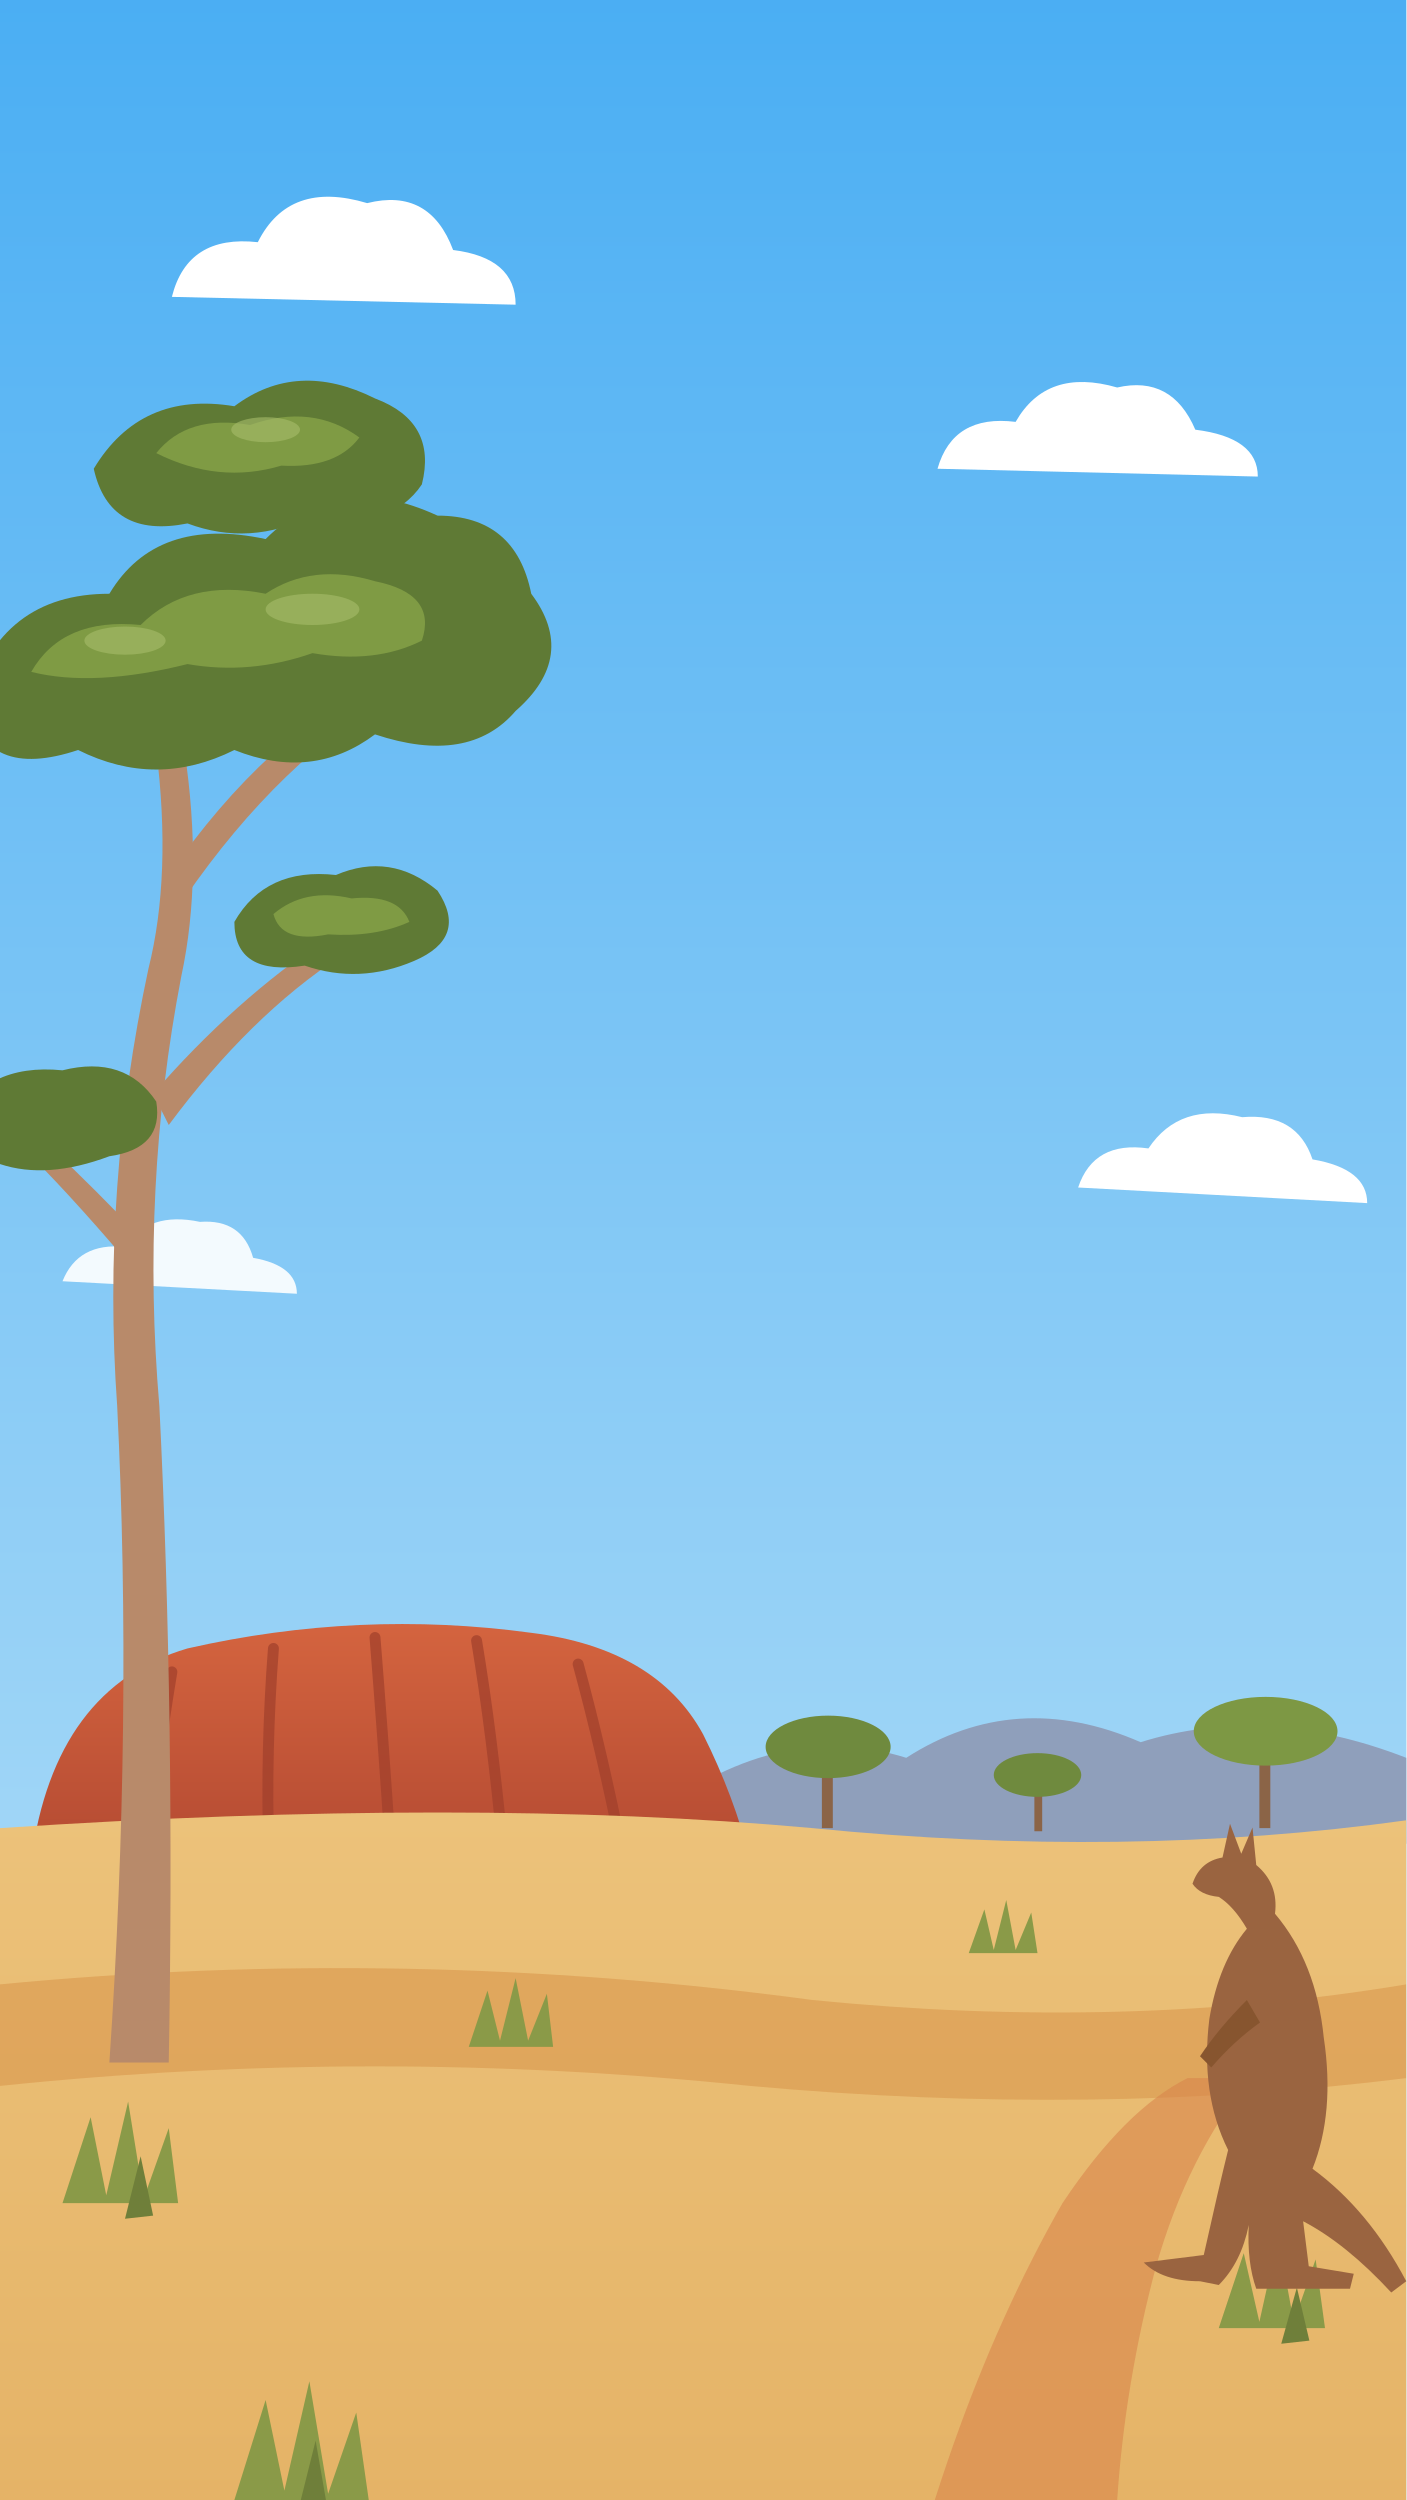
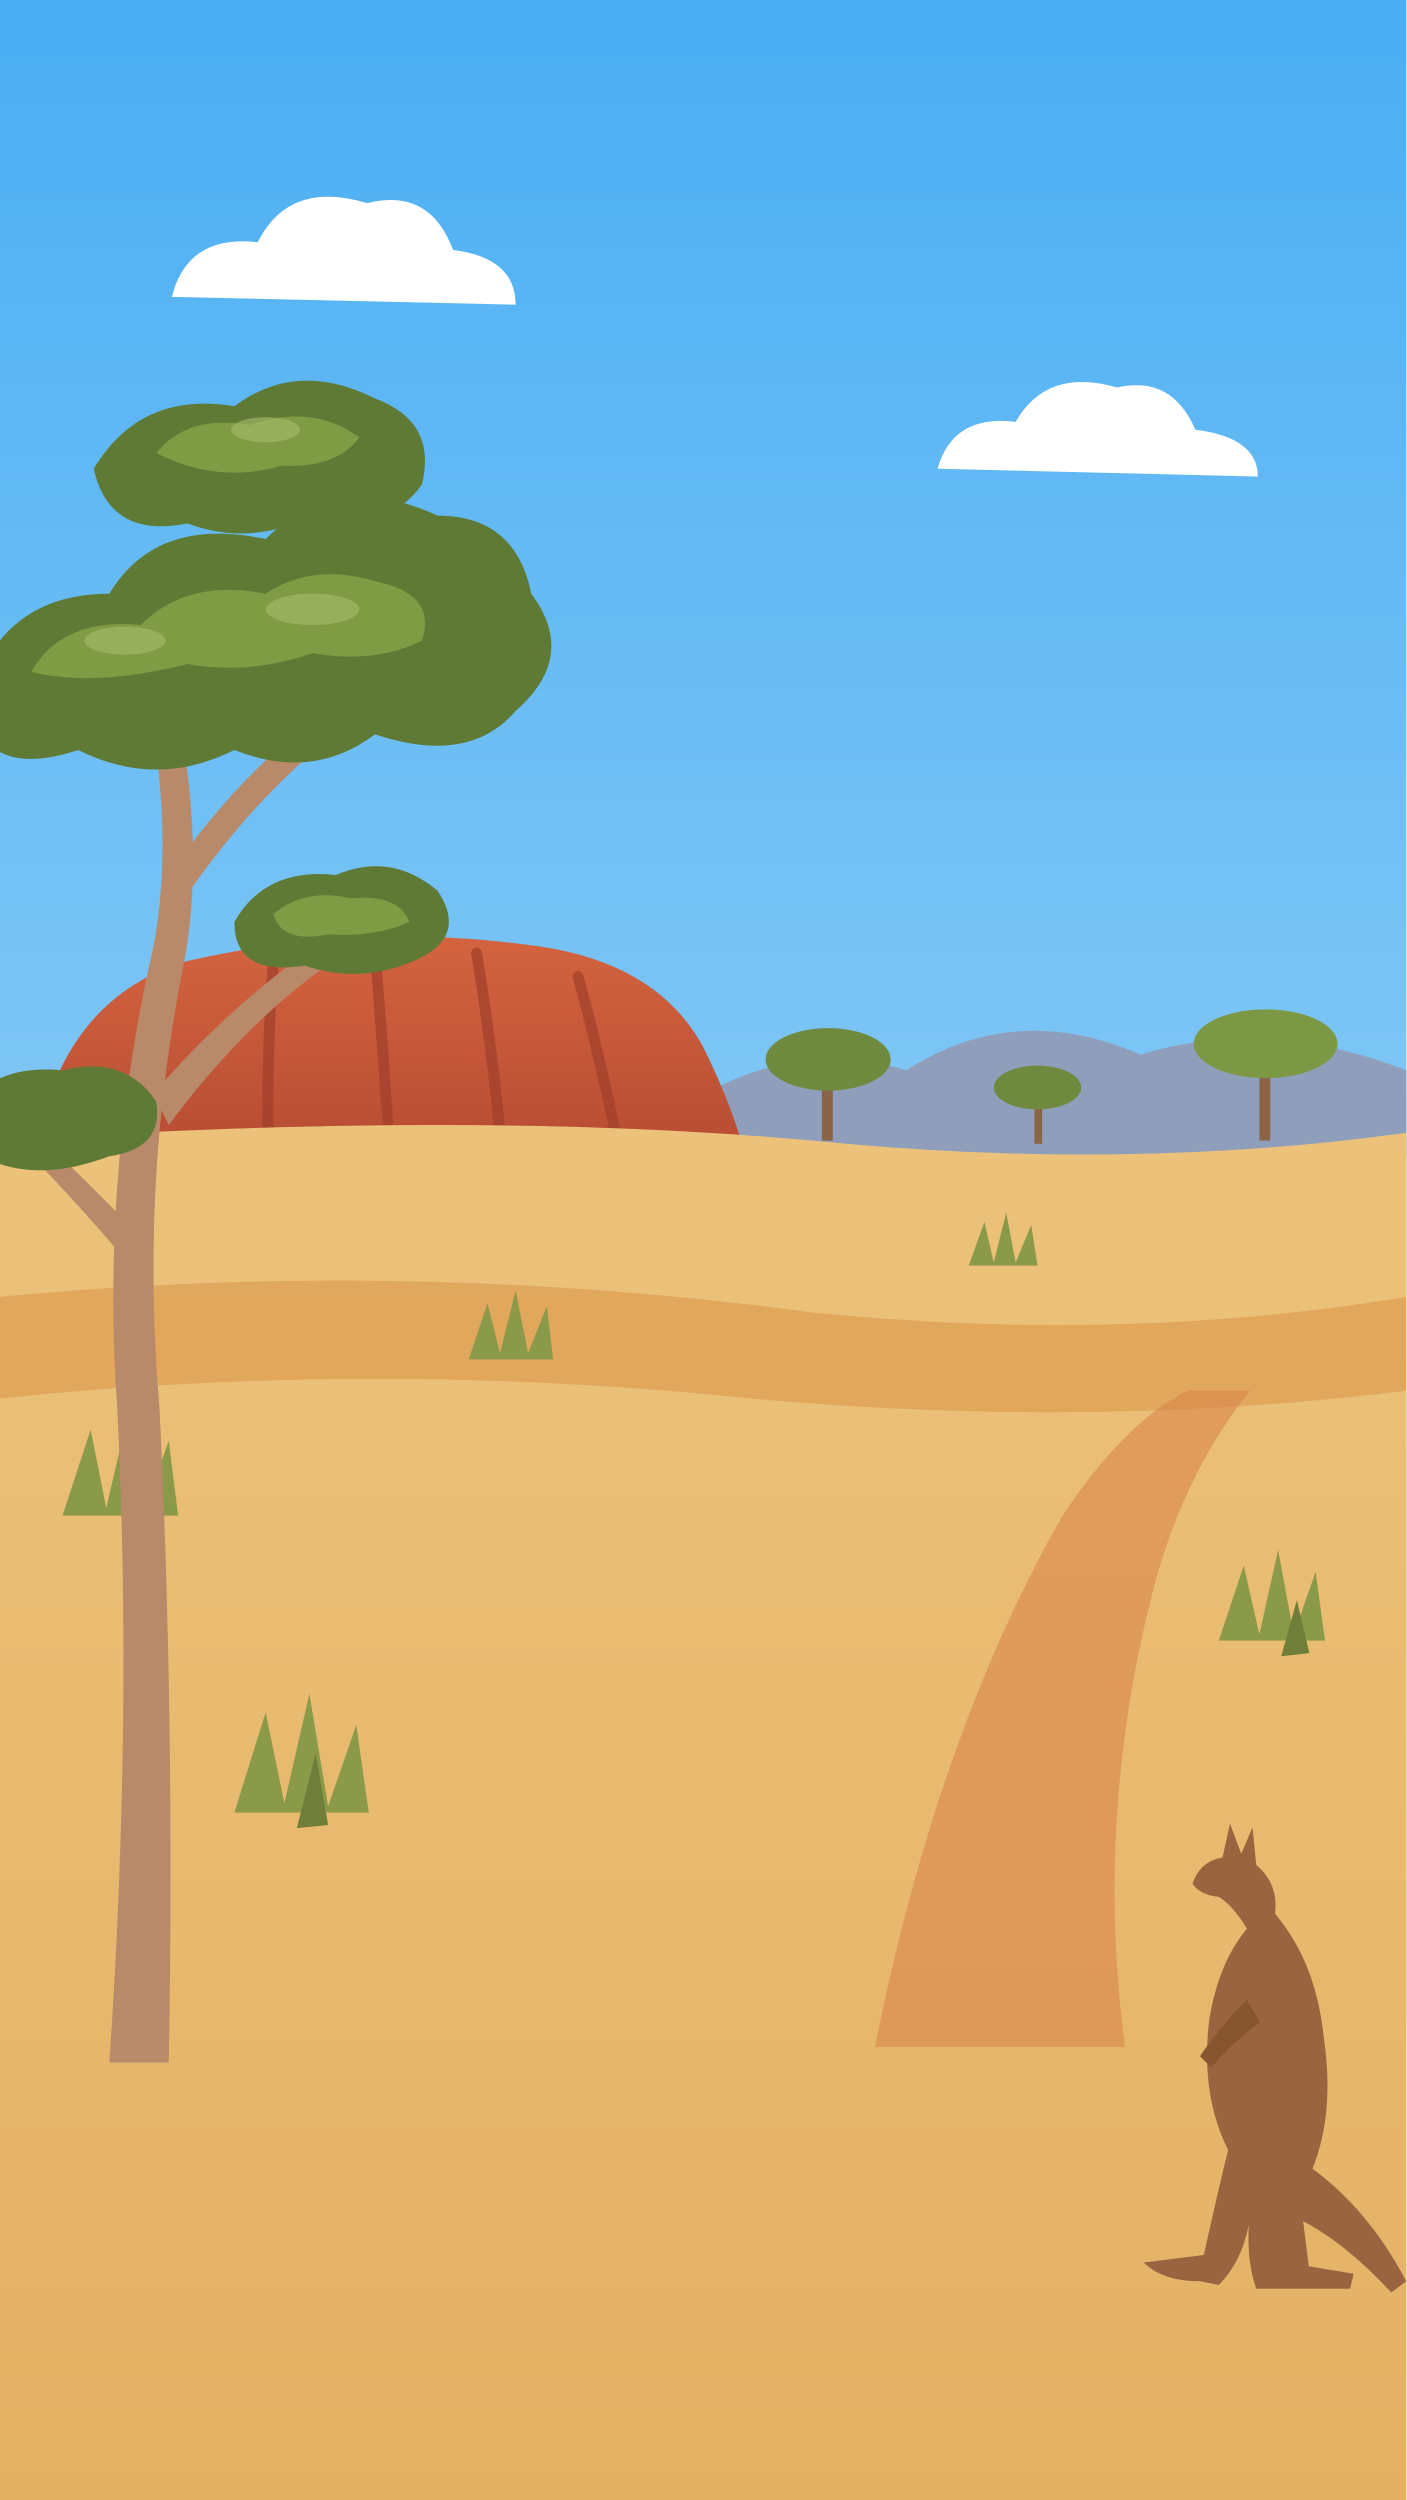
<svg xmlns="http://www.w3.org/2000/svg" viewBox="0 0 900 1600" preserveAspectRatio="xMidYMid slice">
  <defs>
    <linearGradient id="bg-sky" x1="0" y1="0" x2="0" y2="1">
      <stop offset="0" stop-color="#4aaef3" />
      <stop offset="1" stop-color="#bfe4f8" />
    </linearGradient>
    <linearGradient id="bg-rock" x1="0" y1="0" x2="0" y2="1">
      <stop offset="0" stop-color="#d4643f" />
      <stop offset="1" stop-color="#b44a32" />
    </linearGradient>
    <linearGradient id="bg-ground" x1="0" y1="0" x2="0" y2="1">
      <stop offset="0" stop-color="#ecc27a" />
      <stop offset="1" stop-color="#e0a95a" />
    </linearGradient>
  </defs>
  <rect width="900" height="1600" fill="url(#bg-sky)" />
  <g fill="#ffffff">
    <path d="M110 190 Q120 150 165 155 Q185 115 235 130 Q275 120 290 160 Q330 165 330 195 Z" />
    <path d="M600 300 Q610 265 650 270 Q670 235 715 248 Q750 240 765 275 Q805 280 805 305 Z" />
-     <path d="M690 760 Q700 730 735 735 Q755 705 795 715 Q830 712 840 742 Q875 748 875 770 Z" />
-     <path d="M40 820 Q50 795 80 798 Q95 775 128 782 Q155 780 162 805 Q190 810 190 828 Z" opacity="0.9" />
  </g>
-   <g transform="translate(0 150)">
+   <g transform="translate(0 -290)">
    <path d="M420 1010 Q500 950 580 975 Q650 930 730 965 Q810 940 900 975 L900 1030 L420 1030 Z" fill="#8f9fbb" />
    <path d="M20 1040 Q35 930 120 905 Q230 880 340 895 Q420 905 450 960 Q470 1000 480 1040 Z" fill="url(#bg-rock)" />
    <g stroke="#9f3f2b" stroke-width="7" stroke-linecap="round" opacity="0.7" fill="none">
      <path d="M110 920 Q100 980 95 1035" />
      <path d="M175 905 Q170 970 172 1035" />
      <path d="M240 898 Q245 960 250 1035" />
      <path d="M305 900 Q315 960 322 1035" />
      <path d="M370 915 Q385 970 398 1035" />
    </g>
-     <path d="M0 1020 Q300 1000 520 1020 Q720 1040 900 1015 L900 1750 L0 1750 Z" fill="url(#bg-ground)" />
+     <path d="M0 1020 Q300 1000 520 1020 Q720 1040 900 1015 L900 2300 L0 2300 Z" fill="url(#bg-ground)" />
    <path d="M0 1120 Q260 1095 520 1130 Q720 1150 900 1120 L900 1180 Q700 1205 480 1185 Q240 1160 0 1185 Z" fill="#dc9d52" opacity="0.7" />
    <path d="M560 1600 Q600 1400 680 1260 Q720 1200 760 1180 L800 1180 Q760 1230 740 1300 Q700 1450 720 1600 Z" fill="#d8854b" opacity="0.6" />
    <g>
      <rect x="526" y="975" width="7" height="45" fill="#8b6447" />
      <ellipse cx="530" cy="968" rx="40" ry="20" fill="#6f8a3e" />
      <rect x="806" y="965" width="7" height="55" fill="#8b6447" />
      <ellipse cx="810" cy="958" rx="46" ry="22" fill="#7d9844" />
      <rect x="662" y="990" width="5" height="32" fill="#8b6447" />
      <ellipse cx="664" cy="986" rx="28" ry="14" fill="#6f8a3e" />
    </g>
    <g fill="#8a9a48">
      <path d="M40 1260 l18 -55 l10 50 l14 -60 l10 62 l16 -45 l6 48 Z" />
      <path d="M300 1160 l12 -36 l8 32 l10 -40 l8 40 l12 -30 l4 34 Z" />
      <path d="M620 1100 l10 -28 l6 26 l8 -32 l6 32 l10 -24 l4 26 Z" />
      <path d="M780 1340 l16 -48 l10 44 l12 -54 l10 54 l14 -40 l6 44 Z" />
      <path d="M150 1450 l20 -64 l12 58 l16 -70 l12 72 l18 -52 l8 56 Z" />
    </g>
    <g fill="#6f7f3a">
      <path d="M80 1270 l10 -40 l8 38 Z" />
      <path d="M820 1350 l10 -36 l8 34 Z" />
      <path d="M190 1460 l12 -48 l8 46 Z" />
    </g>
  </g>
  <g>
    <path d="M70 1320 Q85 1100 75 900 Q65 760 95 620 Q110 560 100 480 L118 480 Q130 560 116 625 Q90 760 102 900 Q112 1100 108 1320 Z" fill="#b88a6a" />
    <path d="M98 700 Q150 640 210 600 L218 612 Q160 650 108 720 Z" fill="#b88a6a" />
    <path d="M92 820 Q50 770 20 740 L28 730 Q60 760 98 800 Z" fill="#b88a6a" />
    <path d="M108 560 Q170 470 250 430 L256 442 Q180 485 118 575 Z" fill="#b88a6a" />
    <g fill="#5f7a35">
      <path d="M-20 450 Q0 380 70 380 Q100 330 170 345 Q215 300 280 330 Q330 330 340 380 Q370 420 330 455 Q300 490 240 470 Q200 500 150 480 Q100 505 50 480 Q-10 500 -20 450 Z" />
      <path d="M60 300 Q90 250 150 260 Q190 230 240 255 Q280 270 270 310 Q250 340 200 330 Q160 350 120 335 Q70 345 60 300 Z" />
      <path d="M150 590 Q170 555 215 560 Q250 545 280 570 Q300 600 265 615 Q230 630 195 618 Q150 625 150 590 Z" />
      <path d="M-30 720 Q-10 680 40 685 Q80 675 100 705 Q105 735 70 740 Q30 755 0 745 Q-35 745 -30 720 Z" />
    </g>
    <g fill="#7f9b44">
      <path d="M20 430 Q40 395 90 400 Q120 370 170 380 Q200 360 240 372 Q280 380 270 410 Q240 425 200 418 Q160 432 120 425 Q60 440 20 430 Z" />
      <path d="M100 290 Q120 265 160 272 Q200 258 230 280 Q215 300 180 298 Q140 310 100 290 Z" />
      <path d="M175 585 Q195 568 225 575 Q255 572 262 590 Q240 600 210 598 Q180 604 175 585 Z" />
    </g>
    <g fill="#a7bd6a" opacity="0.6">
      <ellipse cx="200" cy="390" rx="30" ry="10" />
      <ellipse cx="80" cy="410" rx="26" ry="9" />
      <ellipse cx="170" cy="275" rx="22" ry="8" />
    </g>
  </g>
  <g fill="#9a6440" transform="translate(-180 -100) scale(1.2)">
    <path d="M790 1300 Q770 1300 760 1290 L792 1286 Q800 1250 805 1230 Q790 1200 795 1160 Q800 1130 815 1112 Q808 1100 800 1095 Q790 1094 786 1088 Q790 1076 802 1074 L806 1056 L812 1072 L818 1058 L820 1078 Q832 1088 830 1104 Q852 1130 856 1170 Q862 1210 850 1240 Q880 1262 900 1300 L892 1306 Q868 1280 845 1268 L848 1292 L872 1296 L870 1304 L820 1304 Q815 1290 816 1270 Q812 1290 800 1302 Z" />
    <path d="M815 1150 Q800 1165 790 1180 L796 1186 Q808 1172 822 1162 Z" fill="#87552f" />
  </g>
</svg>
